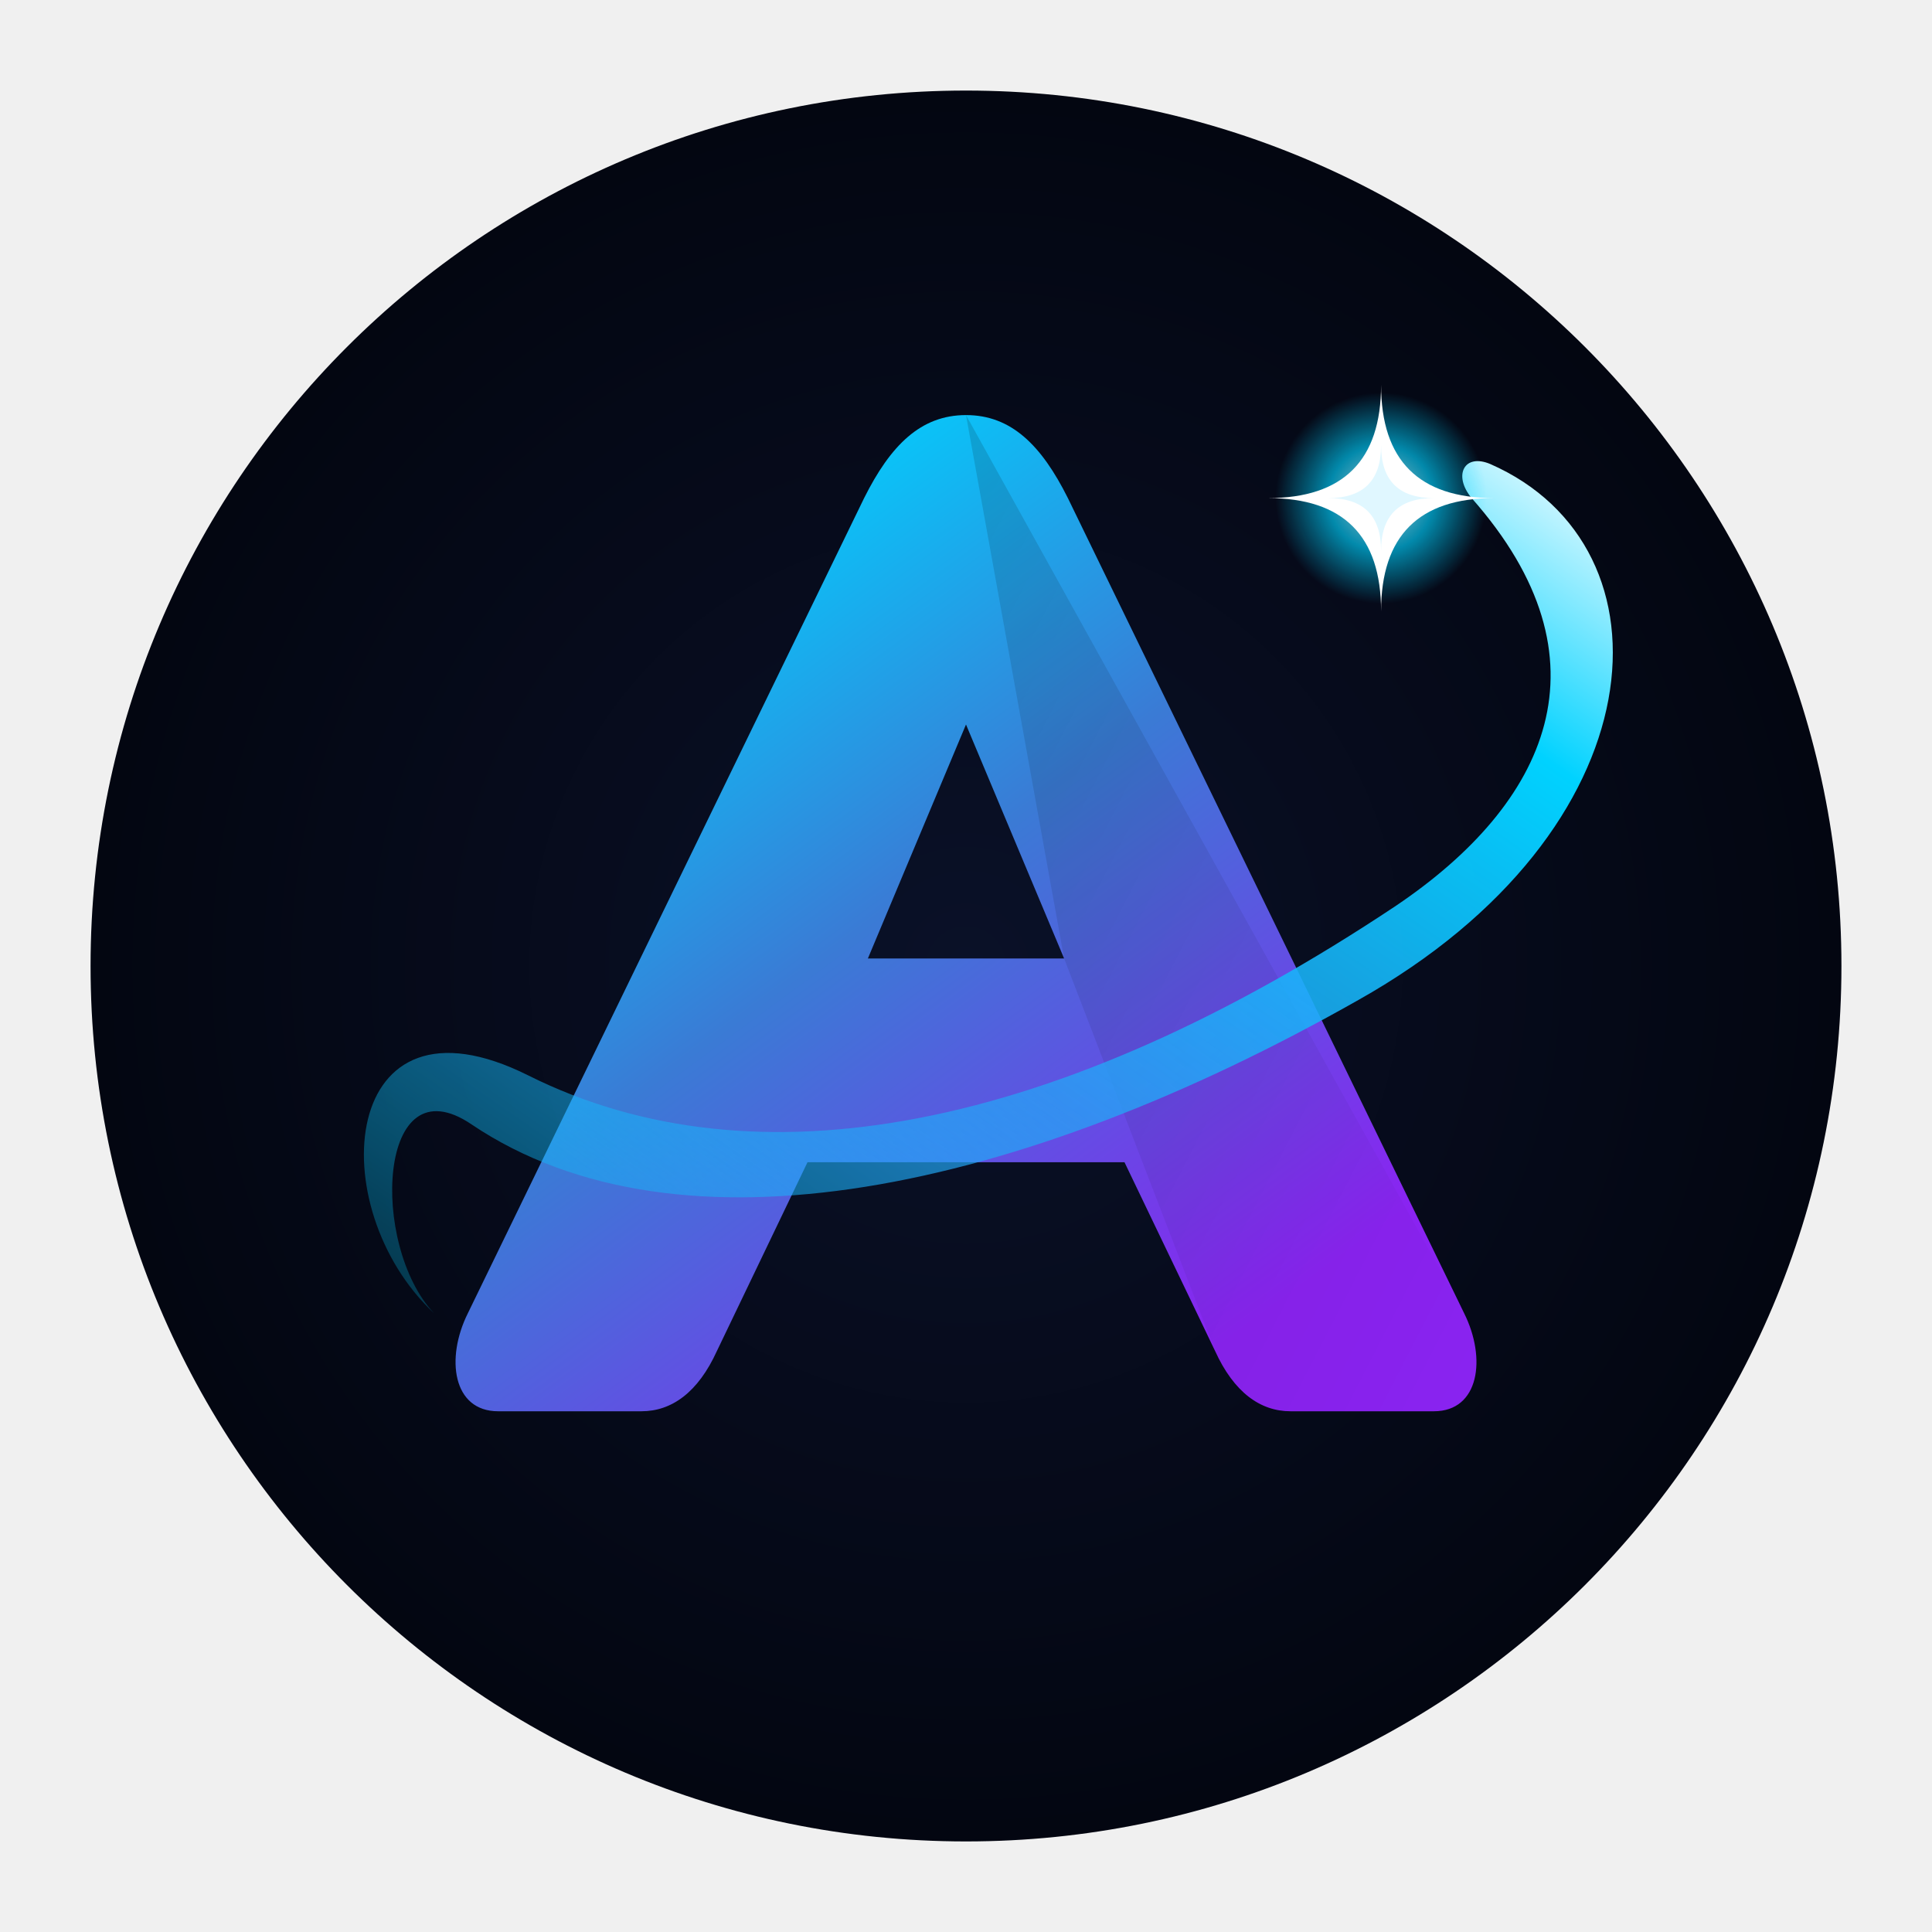
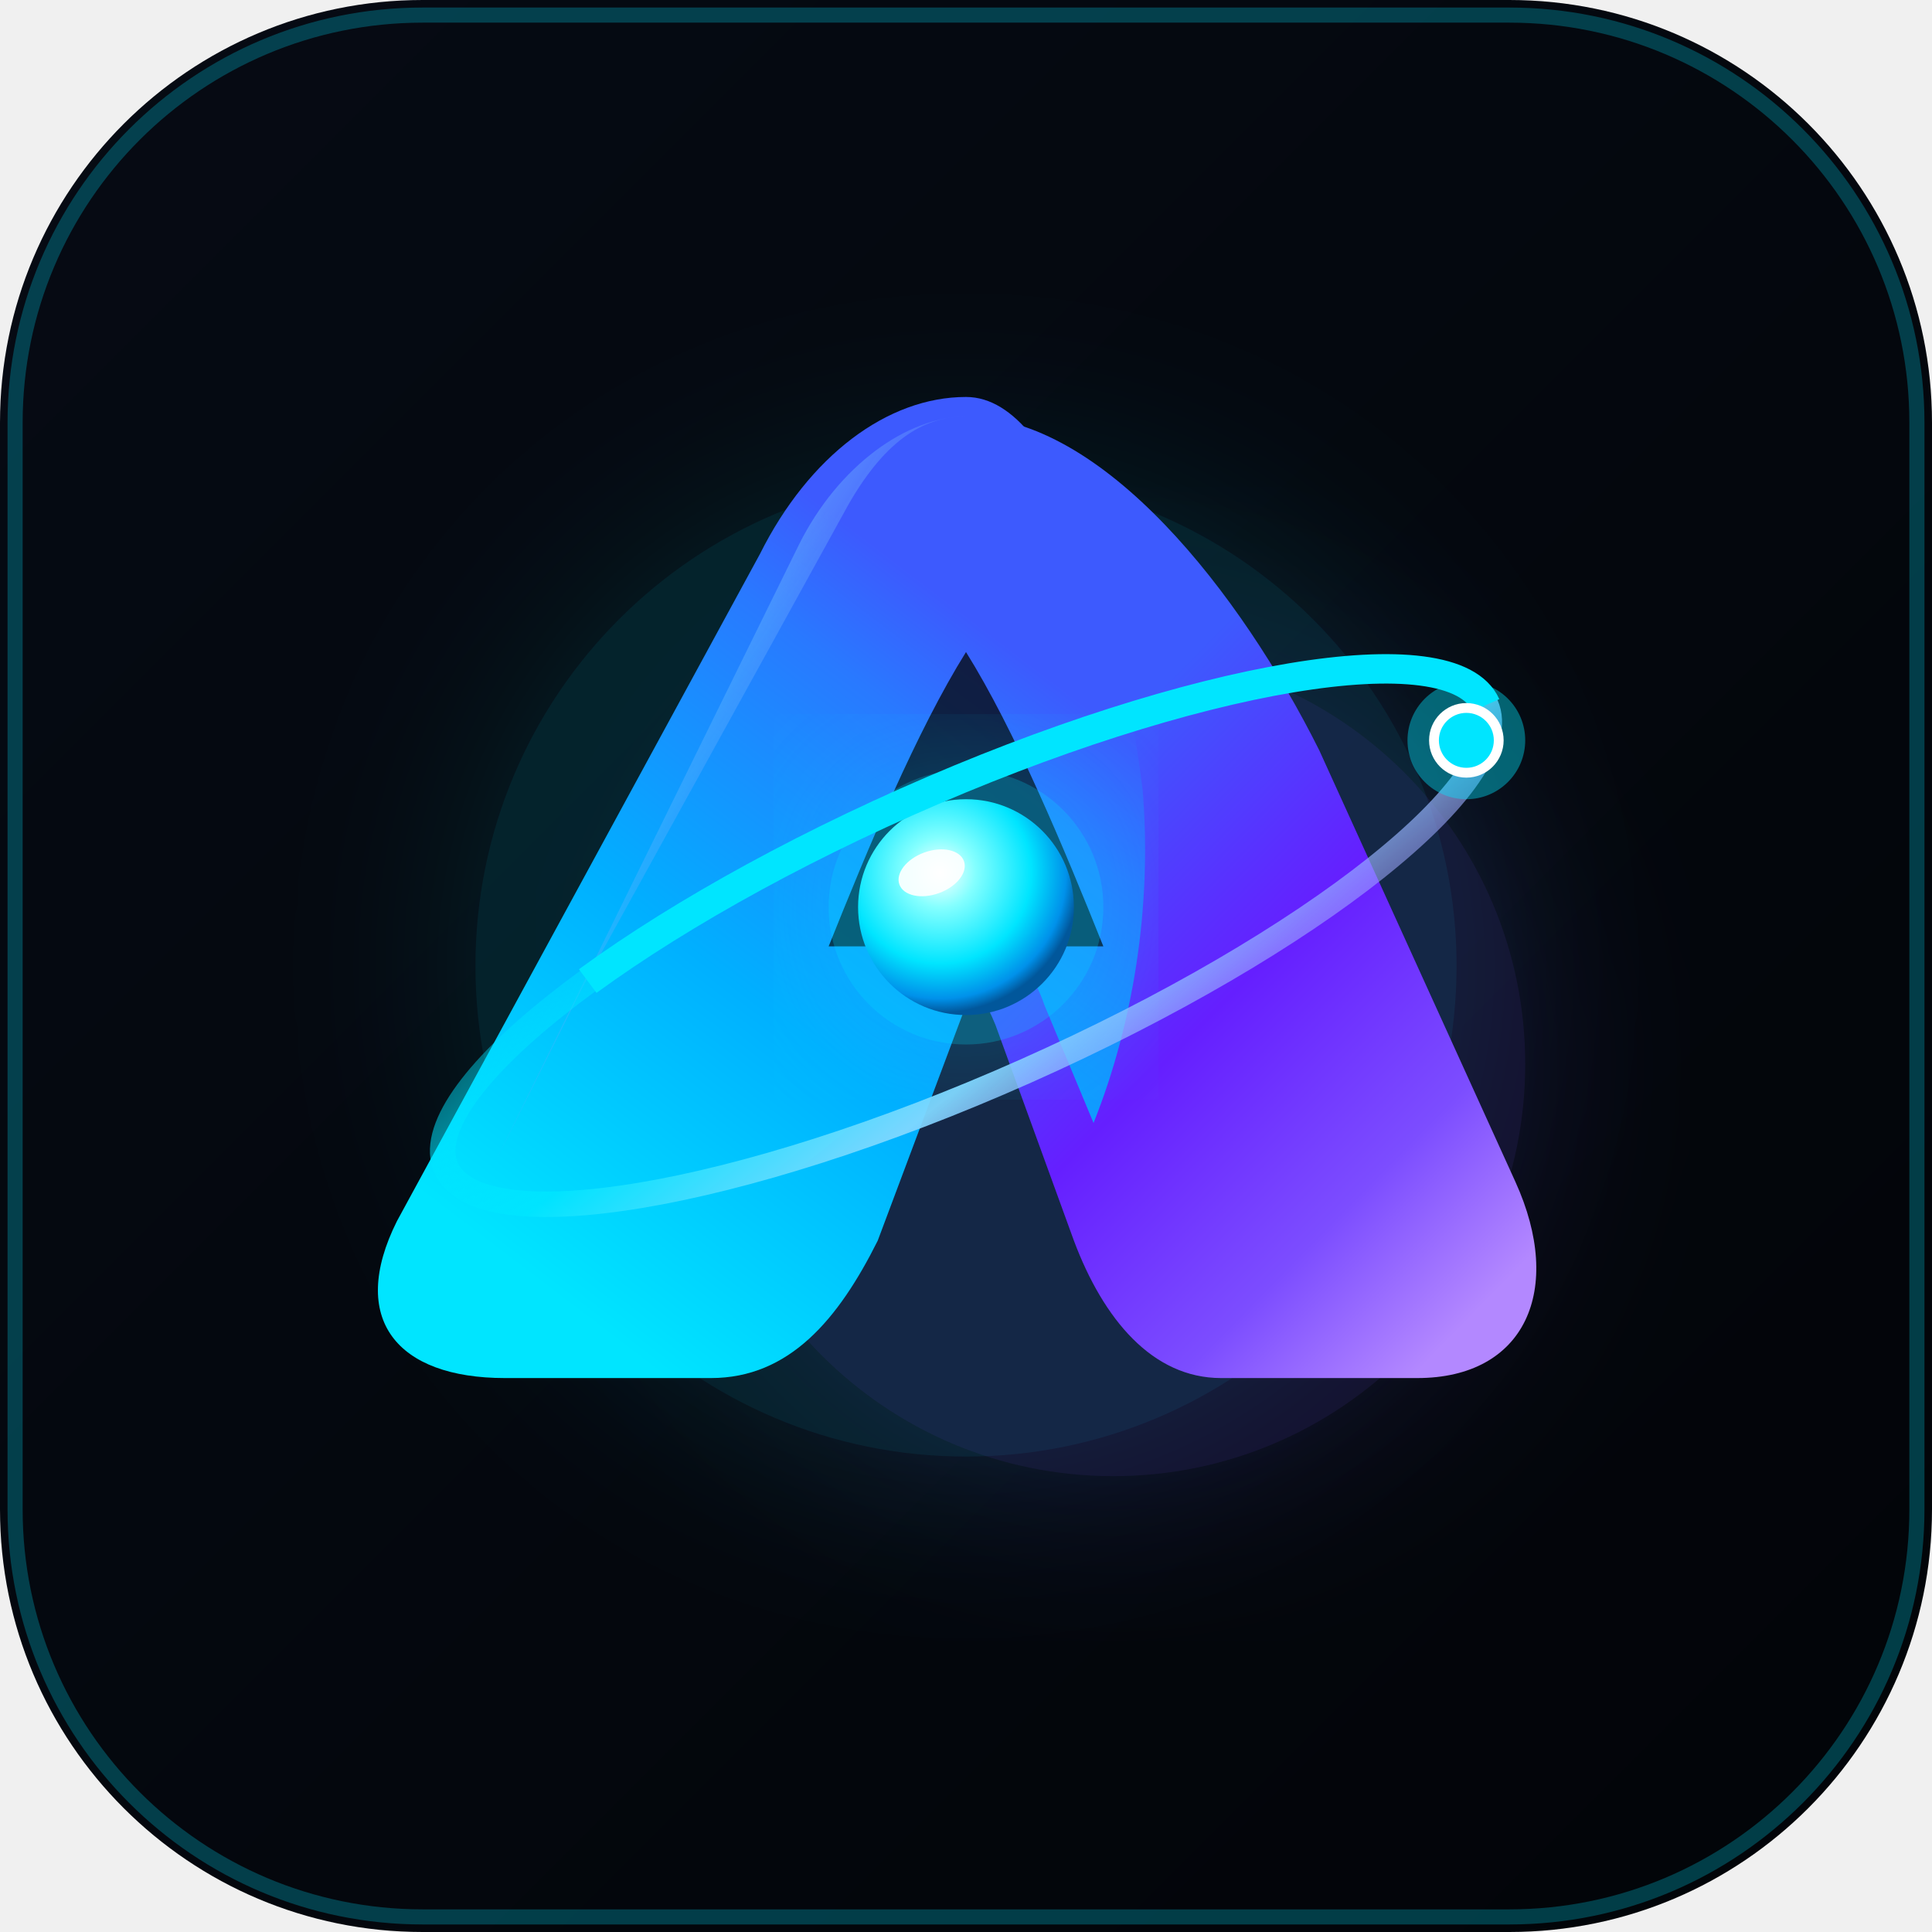
- <svg xmlns="http://www.w3.org/2000/svg" viewBox="0 0 512 512" width="100%" height="100%">
+ <svg xmlns="http://www.w3.org/2000/svg" viewBox="0 0 512 512" width="512" height="512">
  <defs>
-     <radialGradient id="bgGrad" cx="50%" cy="50%" r="50%">
-       <stop offset="0%" stop-color="#0a1128" />
-       <stop offset="100%" stop-color="#030611" />
+     <linearGradient id="fav-bg" x1="0%" y1="0%" x2="100%" y2="100%">
+       <stop offset="0%" stop-color="#060B14" />
+       <stop offset="100%" stop-color="#020408" />
+     </linearGradient>
+     <filter id="fav-glow" x="-20%" y="-20%" width="140%" height="140%">
+       <feGaussianBlur stdDeviation="10" result="blur" />
+       <feComposite in="SourceGraphic" in2="blur" operator="over" />
+     </filter>
+     <linearGradient id="fav-ribbon-left" x1="20%" y1="90%" x2="65%" y2="15%">
+       <stop offset="0%" stop-color="#00E5FF" />
+       <stop offset="45%" stop-color="#00B0FF" />
+       <stop offset="85%" stop-color="#2979FF" />
+       <stop offset="100%" stop-color="#3D5AFE" />
+     </linearGradient>
+     <linearGradient id="fav-ribbon-right" x1="50%" y1="20%" x2="95%" y2="90%">
+       <stop offset="0%" stop-color="#3D5AFE" />
+       <stop offset="40%" stop-color="#651FFF" />
+       <stop offset="75%" stop-color="#7C4DFF" />
+       <stop offset="100%" stop-color="#B388FF" />
+     </linearGradient>
+     <linearGradient id="fav-ribbon-highlight" x1="30%" y1="10%" x2="80%" y2="60%">
+       <stop offset="0%" stop-color="#E0F7FA" stop-opacity="0.8" />
+       <stop offset="40%" stop-color="#80D8FF" stop-opacity="0.4" />
+       <stop offset="100%" stop-color="#651FFF" stop-opacity="0" />
+     </linearGradient>
+     <linearGradient id="fav-ring-grad" x1="0%" y1="0%" x2="100%" y2="100%">
+       <stop offset="0%" stop-color="#00E5FF" stop-opacity="0.2" />
+       <stop offset="40%" stop-color="#00E5FF" stop-opacity="0.9" />
+       <stop offset="70%" stop-color="#80D8FF" stop-opacity="0.95" />
+       <stop offset="100%" stop-color="#B388FF" stop-opacity="0.3" />
+     </linearGradient>
+     <radialGradient id="fav-sphere-grad" cx="38%" cy="34%" r="65%">
+       <stop offset="0%" stop-color="#FFFFFF" />
+       <stop offset="25%" stop-color="#84FFFF" />
+       <stop offset="65%" stop-color="#00E5FF" />
+       <stop offset="90%" stop-color="#0091EA" />
+       <stop offset="100%" stop-color="#01579B" />
    </radialGradient>
-     <linearGradient id="aGrad" x1="20%" y1="10%" x2="80%" y2="90%">
-       <stop offset="0%" stop-color="#00d2ff" />
-       <stop offset="45%" stop-color="#3a7bd5" />
-       <stop offset="100%" stop-color="#8a23f1" />
-     </linearGradient>
-     <linearGradient id="swooshGrad" x1="0%" y1="100%" x2="100%" y2="0%">
-       <stop offset="0%" stop-color="#00d2ff" stop-opacity="0.2" />
-       <stop offset="40%" stop-color="#2a9df4" stop-opacity="0.8" />
-       <stop offset="80%" stop-color="#00d2ff" stop-opacity="1" />
-       <stop offset="100%" stop-color="#ffffff" stop-opacity="1" />
-     </linearGradient>
-     <radialGradient id="starGlow" cx="50%" cy="50%" r="50%">
-       <stop offset="0%" stop-color="#ffffff" />
-       <stop offset="50%" stop-color="#00d2ff" stop-opacity="0.8" />
-       <stop offset="100%" stop-color="#00d2ff" stop-opacity="0" />
-     </radialGradient>
-     <linearGradient id="shadowGrad" x1="0%" y1="0%" x2="100%" y2="100%">
-       <stop offset="0%" stop-color="#000000" stop-opacity="0.35" />
-       <stop offset="100%" stop-color="#000000" stop-opacity="0" />
-     </linearGradient>
  </defs>
-   <circle cx="256" cy="256" r="232" fill="url(#bgGrad)" />
-   <g id="letter-A">
-     <path d="       M 256,110        C 268,110 276,118 283,132        L 388,348        C 394,360 392,374 380,374        L 342,374        C 334,374 327,369 322,358        L 298,308        L 214,308        L 190,358        C 185,369 178,374 170,374        L 132,374        C 120,374 118,360 124,348        L 229,132        C 236,118 244,110 256,110 Z       M 256,192        L 230,254        L 282,254        Z     " fill="url(#aGrad)" />
-     <path d="       M 256,110        L 388,348        C 394,360 392,374 380,374        L 342,374        C 334,374 327,369 322,358        L 282,254        Z     " fill="url(#shadowGrad)" opacity="0.4" />
+   <rect width="512" height="512" rx="112" fill="url(#fav-bg)" />
+   <rect x="4" y="4" width="504" height="504" rx="108" fill="none" stroke="#00E5FF" stroke-width="4" stroke-opacity="0.25" />
+   <g transform="translate(256, 256) scale(2.6) translate(-80, -80)">
+     <circle cx="80" cy="80" r="50" fill="#00E5FF" opacity="0.12" filter="url(#fav-glow)" />
+     <circle cx="95" cy="90" r="42" fill="#7C4DFF" opacity="0.14" filter="url(#fav-glow)" />
+     <path d="M80 24 C94 24, 108 42, 116 58 L136 102 C141 113, 137 122, 126 122 L106 122 C99 122, 94 116, 91 108 L83 86 C81 81, 79 81, 77 86 L80 24 Z" fill="url(#fav-ribbon-right)" />
+     <path d="M80 22 C72 22, 64 28, 59 38 L22 106 C17 116, 22 122, 33 122 L54 122 C62 122, 67 116, 71 108 L80 84 C82 78, 86 78, 88 84 L93 96 C97 86, 99 74, 98 62 C96 46, 90 22, 80 22 Z" fill="url(#fav-ribbon-left)" />
+     <path d="M80 24 C74 24, 67 29, 63 37 L32 100 C35 94, 38 88, 41 82 L68 33 C72 26, 76 24, 80 24 Z" fill="url(#fav-ribbon-highlight)" opacity="0.85" />
+     <path d="M80 48 C75 56, 70 68, 66 78 L94 78 C90 68, 85 56, 80 48 Z" fill="#060B14" opacity="0.8" />
+     <circle cx="80" cy="74" r="14" fill="#00E5FF" opacity="0.3" filter="url(#fav-glow)" />
+     <circle cx="80" cy="74" r="11" fill="url(#fav-sphere-grad)" />
+     <ellipse cx="76.5" cy="70.5" rx="3.5" ry="2.2" fill="#FFFFFF" opacity="0.9" transform="rotate(-20 76.5 70.5)" />
+     <ellipse cx="80" cy="77" rx="58" ry="15" stroke="url(#fav-ring-grad)" stroke-width="2.6" fill="none" transform="rotate(-24 80 77)" />
+     <ellipse cx="80" cy="77" rx="58" ry="15" stroke="#00E5FF" stroke-width="3" fill="none" transform="rotate(-24 80 77)" stroke-dasharray="140 180" stroke-dashoffset="170" />
+     <g transform="translate(131, 57)">
+       <circle cx="0" cy="0" r="6" fill="#00E5FF" opacity="0.4" />
+       <circle cx="0" cy="0" r="3.8" fill="#FFFFFF" />
+       <circle cx="0" cy="0" r="2.8" fill="#00E5FF" />
+     </g>
  </g>
-   <path d="     M 115,348      C 85,320 90,260 140,285      C 200,315 280,300 370,240      C 410,213 428,175 390,132      C 385,126 388,120 395,123      C 445,145 440,220 360,265      C 270,316 180,335 125,298      C 100,281 98,330 115,348 Z   " fill="url(#swooshGrad)" />
-   <circle cx="366" cy="132" r="28" fill="url(#starGlow)" opacity="0.8" />
-   <path d="     M 366,102      Q 366,132 396,132      Q 366,132 366,162      Q 366,132 336,132      Q 366,132 366,102 Z   " fill="#ffffff" />
-   <path d="     M 366,118      Q 366,132 380,132      Q 366,132 366,146      Q 366,132 352,132      Q 366,132 366,118 Z   " fill="#e0f7ff" />
</svg>
